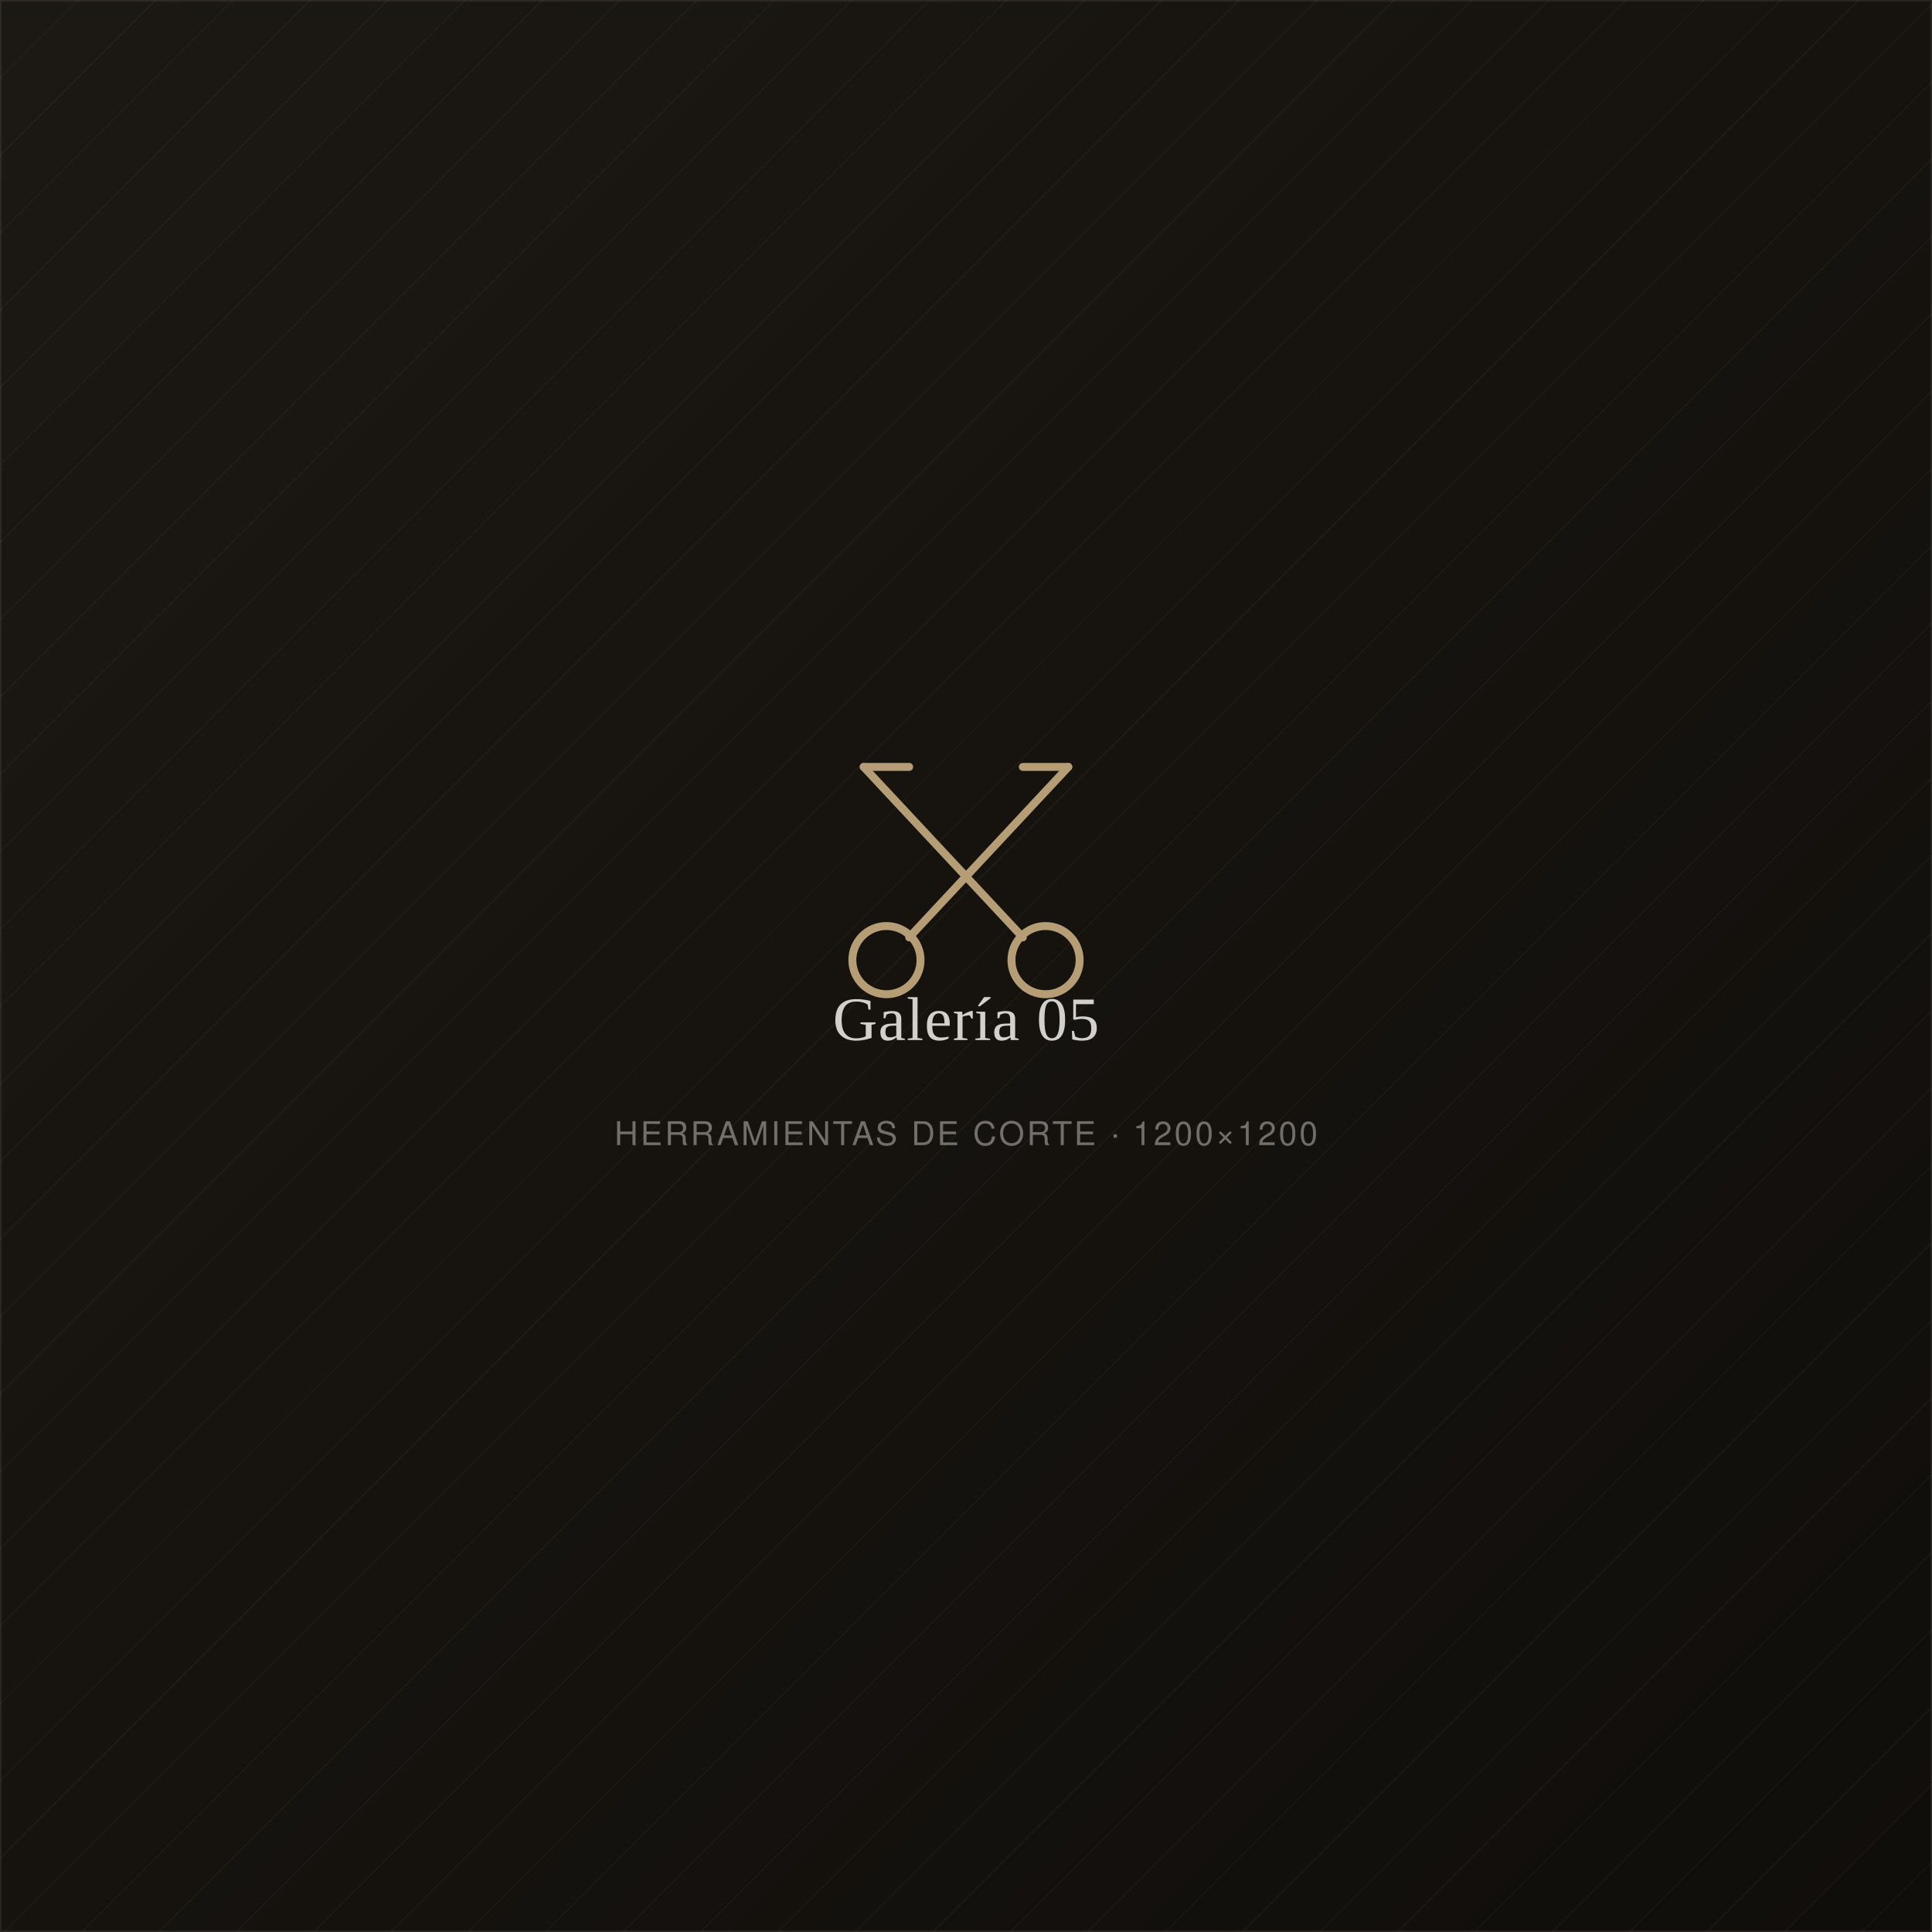
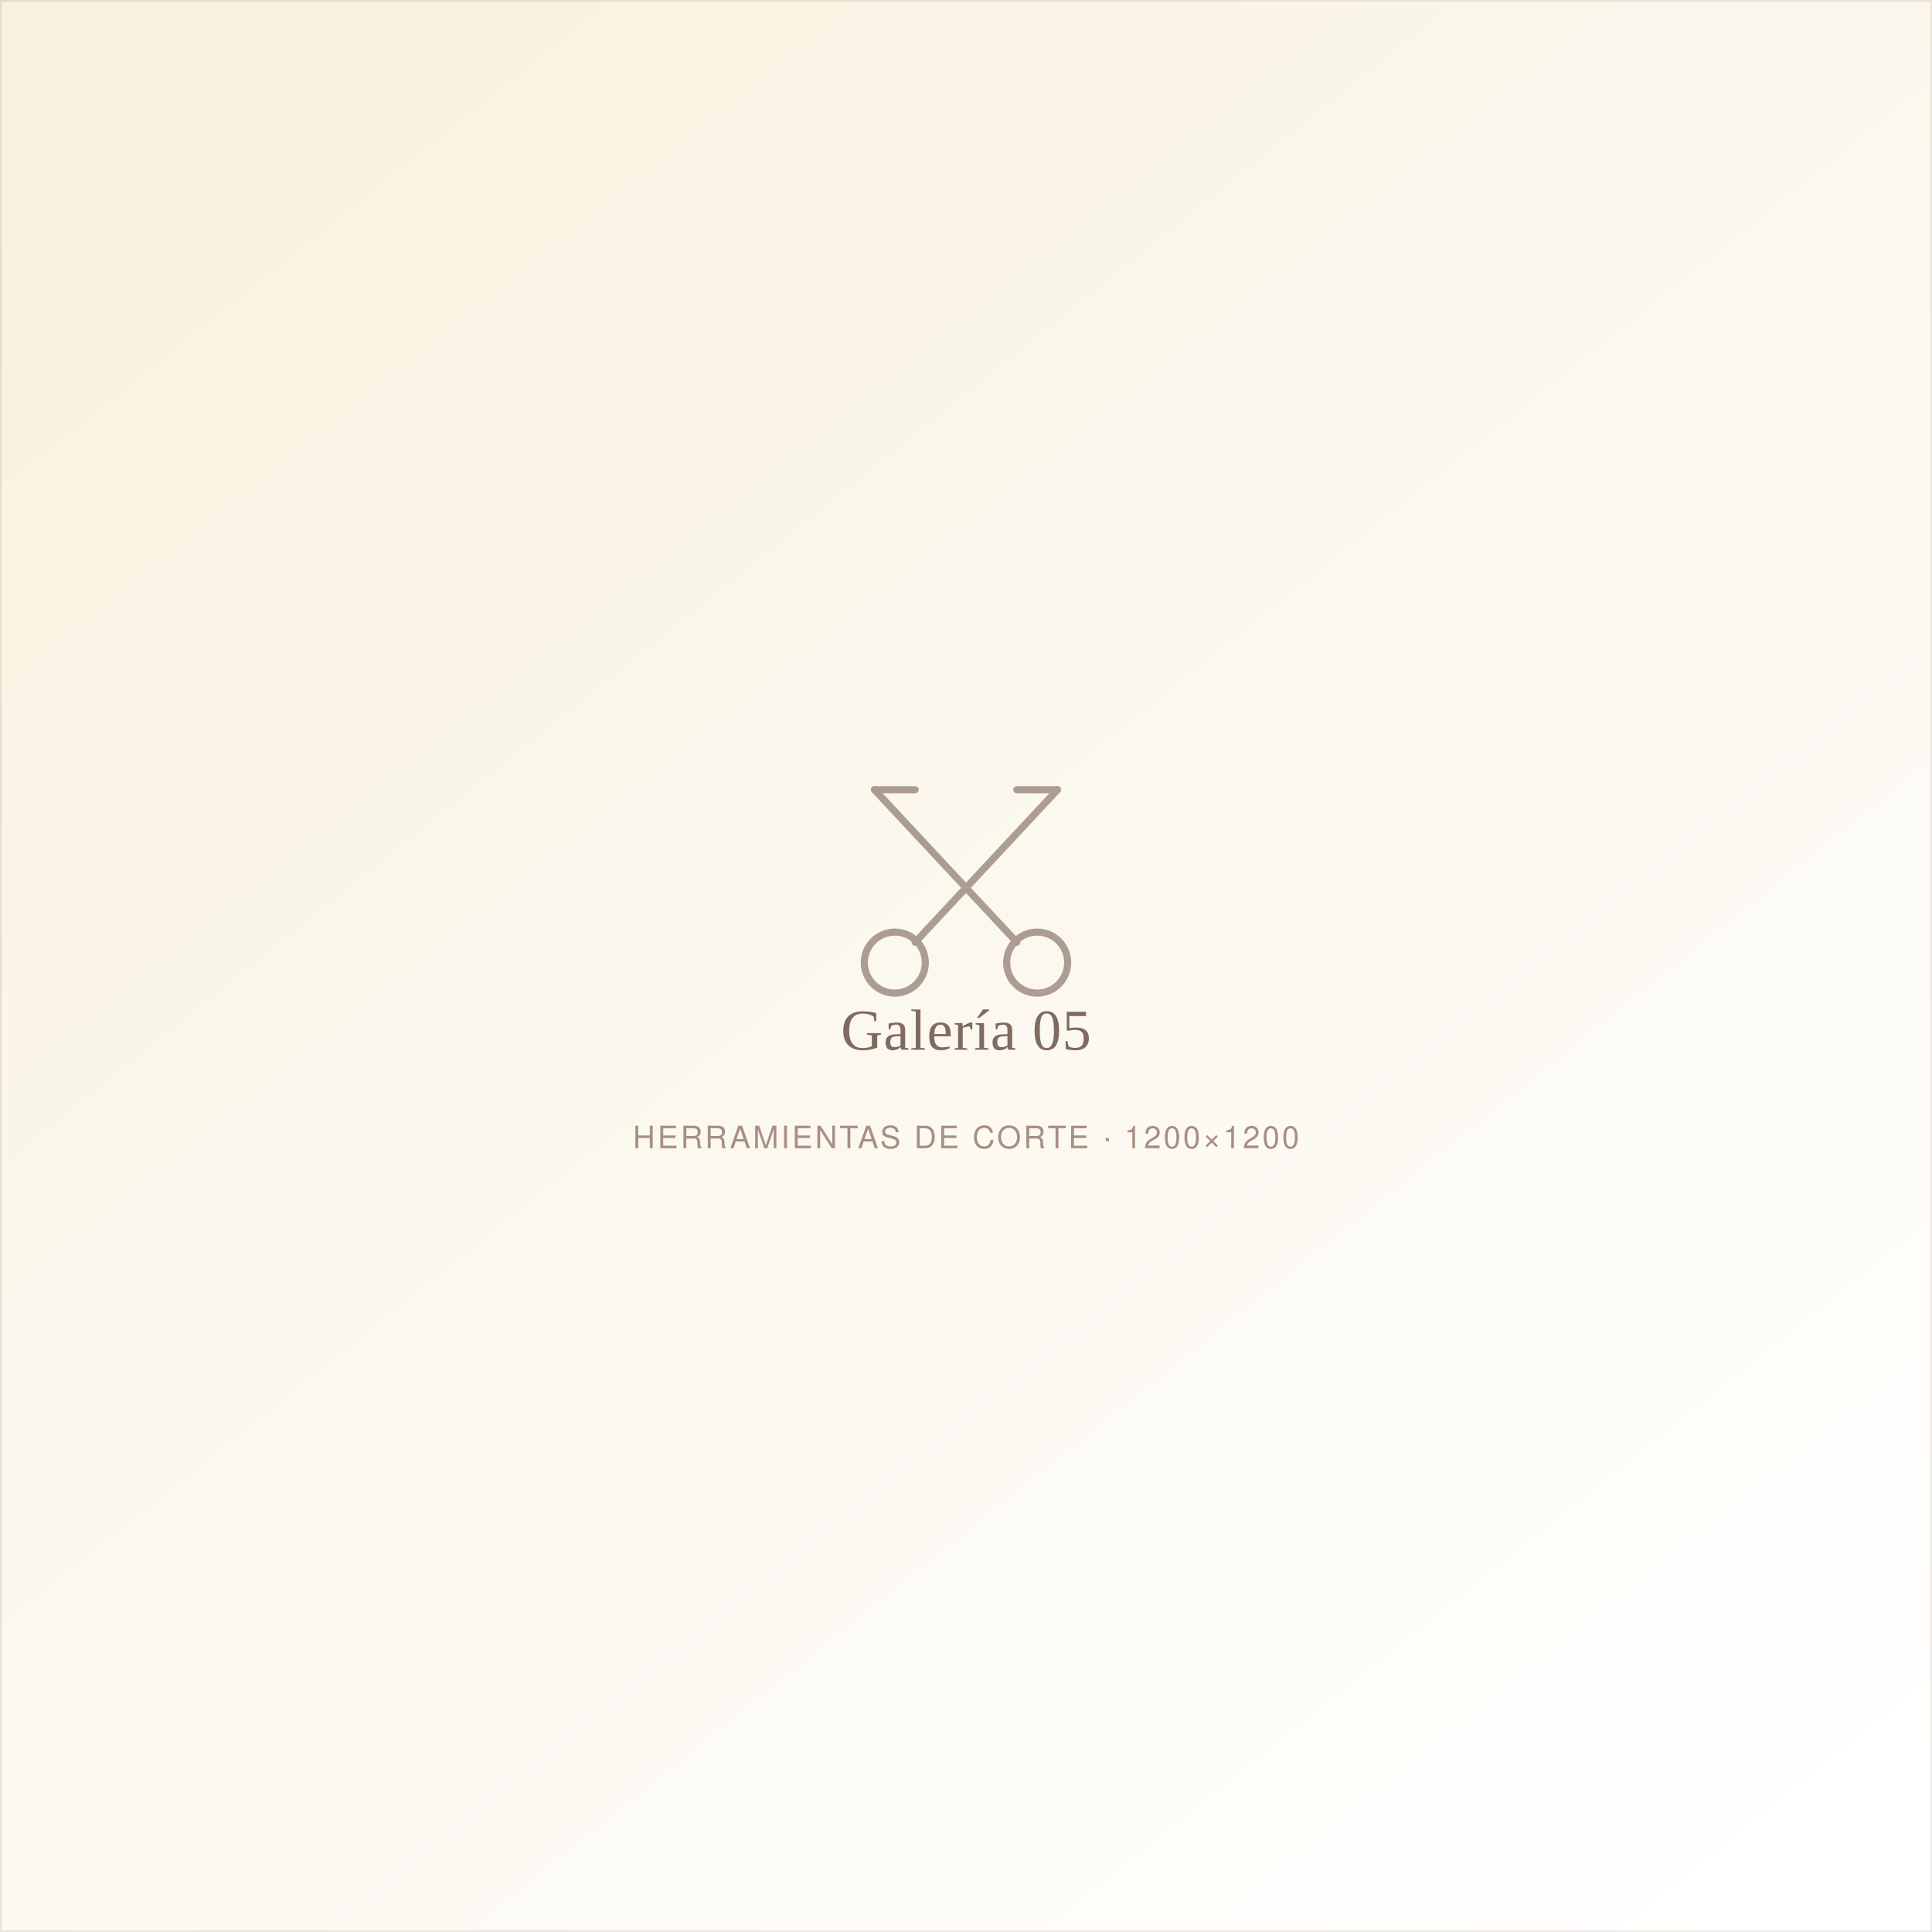
<svg xmlns="http://www.w3.org/2000/svg" viewBox="0 0 1200 1200" width="1200" height="1200" role="img" aria-label="Galería 05">
  <defs>
-     <linearGradient id="g-9" x1="0%" y1="0%" x2="100%" y2="100%">
-       <stop offset="0%" stop-color="#1C1813" />
-       <stop offset="100%" stop-color="#100E0B" />
+     <linearGradient id="g-9" x1="10%" y1="0%" x2="90%" y2="100%">
+       <stop offset="0%" stop-color="#F8F1DF" />
+       <stop offset="100%" stop-color="#FFFFFF" />
    </linearGradient>
-     <pattern id="n-9" width="34" height="34" patternTransform="rotate(45)" patternUnits="userSpaceOnUse">
-       <line x1="0" y1="0" x2="0" y2="34" stroke="rgba(251,249,245,0.055)" stroke-width="1" />
-     </pattern>
  </defs>
  <rect width="1200" height="1200" fill="url(#g-9)" />
-   <rect width="1200" height="1200" fill="url(#n-9)" />
-   <rect x="0.5" y="0.5" width="1199" height="1199" fill="none" stroke="rgba(251,249,245,0.08)" stroke-width="1" />
-   <g transform="translate(600 554) scale(3.529412)" opacity="0.9" fill="none" stroke="#C6AD82" stroke-width="1.4" stroke-linecap="round" stroke-linejoin="round">
+   <rect x="0.5" y="0.5" width="1199" height="1199" fill="none" stroke="rgba(107,81,69,0.14)" stroke-width="1" />
+   <g transform="translate(600 560) scale(3.157895)" opacity="0.55" fill="none" stroke="#6B5145" stroke-width="1.4" stroke-linecap="round" stroke-linejoin="round">
    <circle cx="-14" cy="12" r="6" />
    <circle cx="14" cy="12" r="6" />
    <path d="M -10 8 L 18 -22" />
    <path d="M 10 8 L -18 -22" />
    <path d="M -18 -22 L -10 -22 M 18 -22 L 10 -22" />
  </g>
-   <text x="50%" y="646" text-anchor="middle" font-family="Georgia, 'Times New Roman', serif" font-size="38.4" fill="rgba(251,249,245,0.82)" letter-spacing="0.5">Galería 05</text>
-   <text x="50%" y="711.28" text-anchor="middle" font-family="Helvetica, Arial, sans-serif" font-size="20.4" fill="rgba(251,249,245,0.4)" letter-spacing="1.5">HERRAMIENTAS DE CORTE · 1200×1200</text>
+   <text x="50%" y="652" text-anchor="middle" font-family="Georgia, 'Times New Roman', serif" font-size="36" fill="#6B5145" letter-spacing="0.5" opacity="0.85">Galería 05</text>
+   <text x="50%" y="713.2" text-anchor="middle" font-family="Helvetica, Arial, sans-serif" font-size="19.2" fill="#A88F82" letter-spacing="1.5">HERRAMIENTAS DE CORTE · 1200×1200</text>
</svg>
